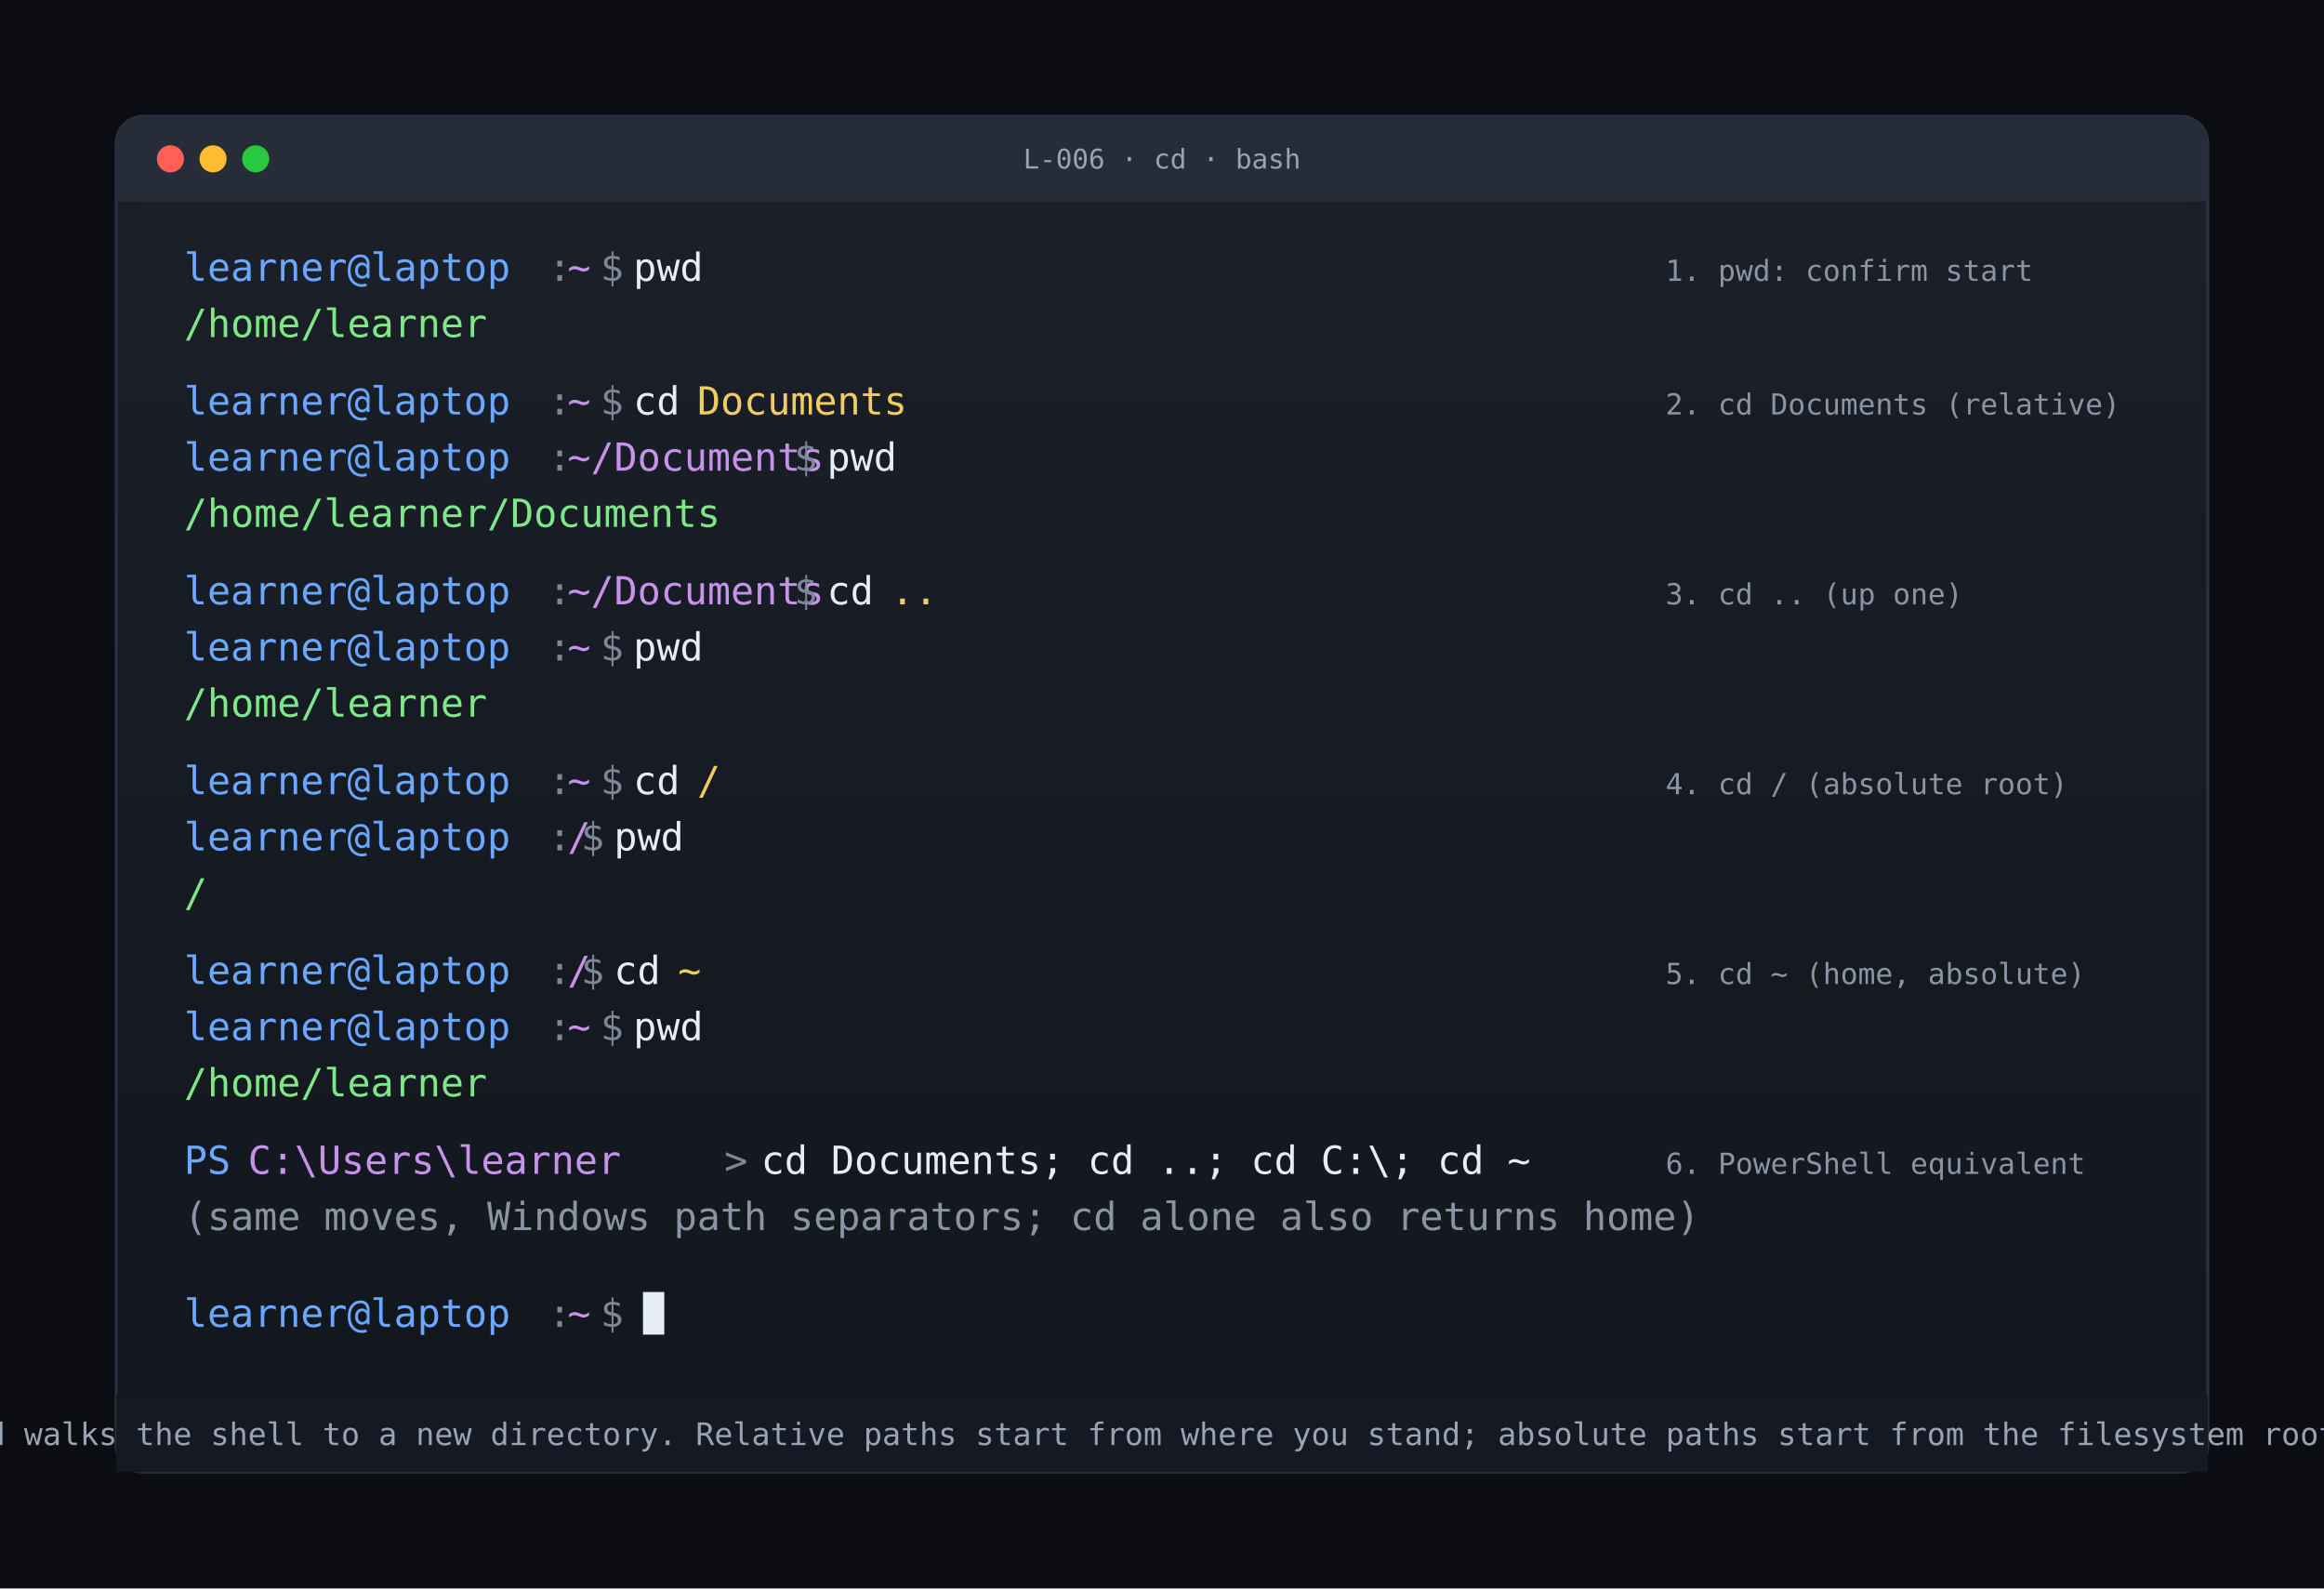
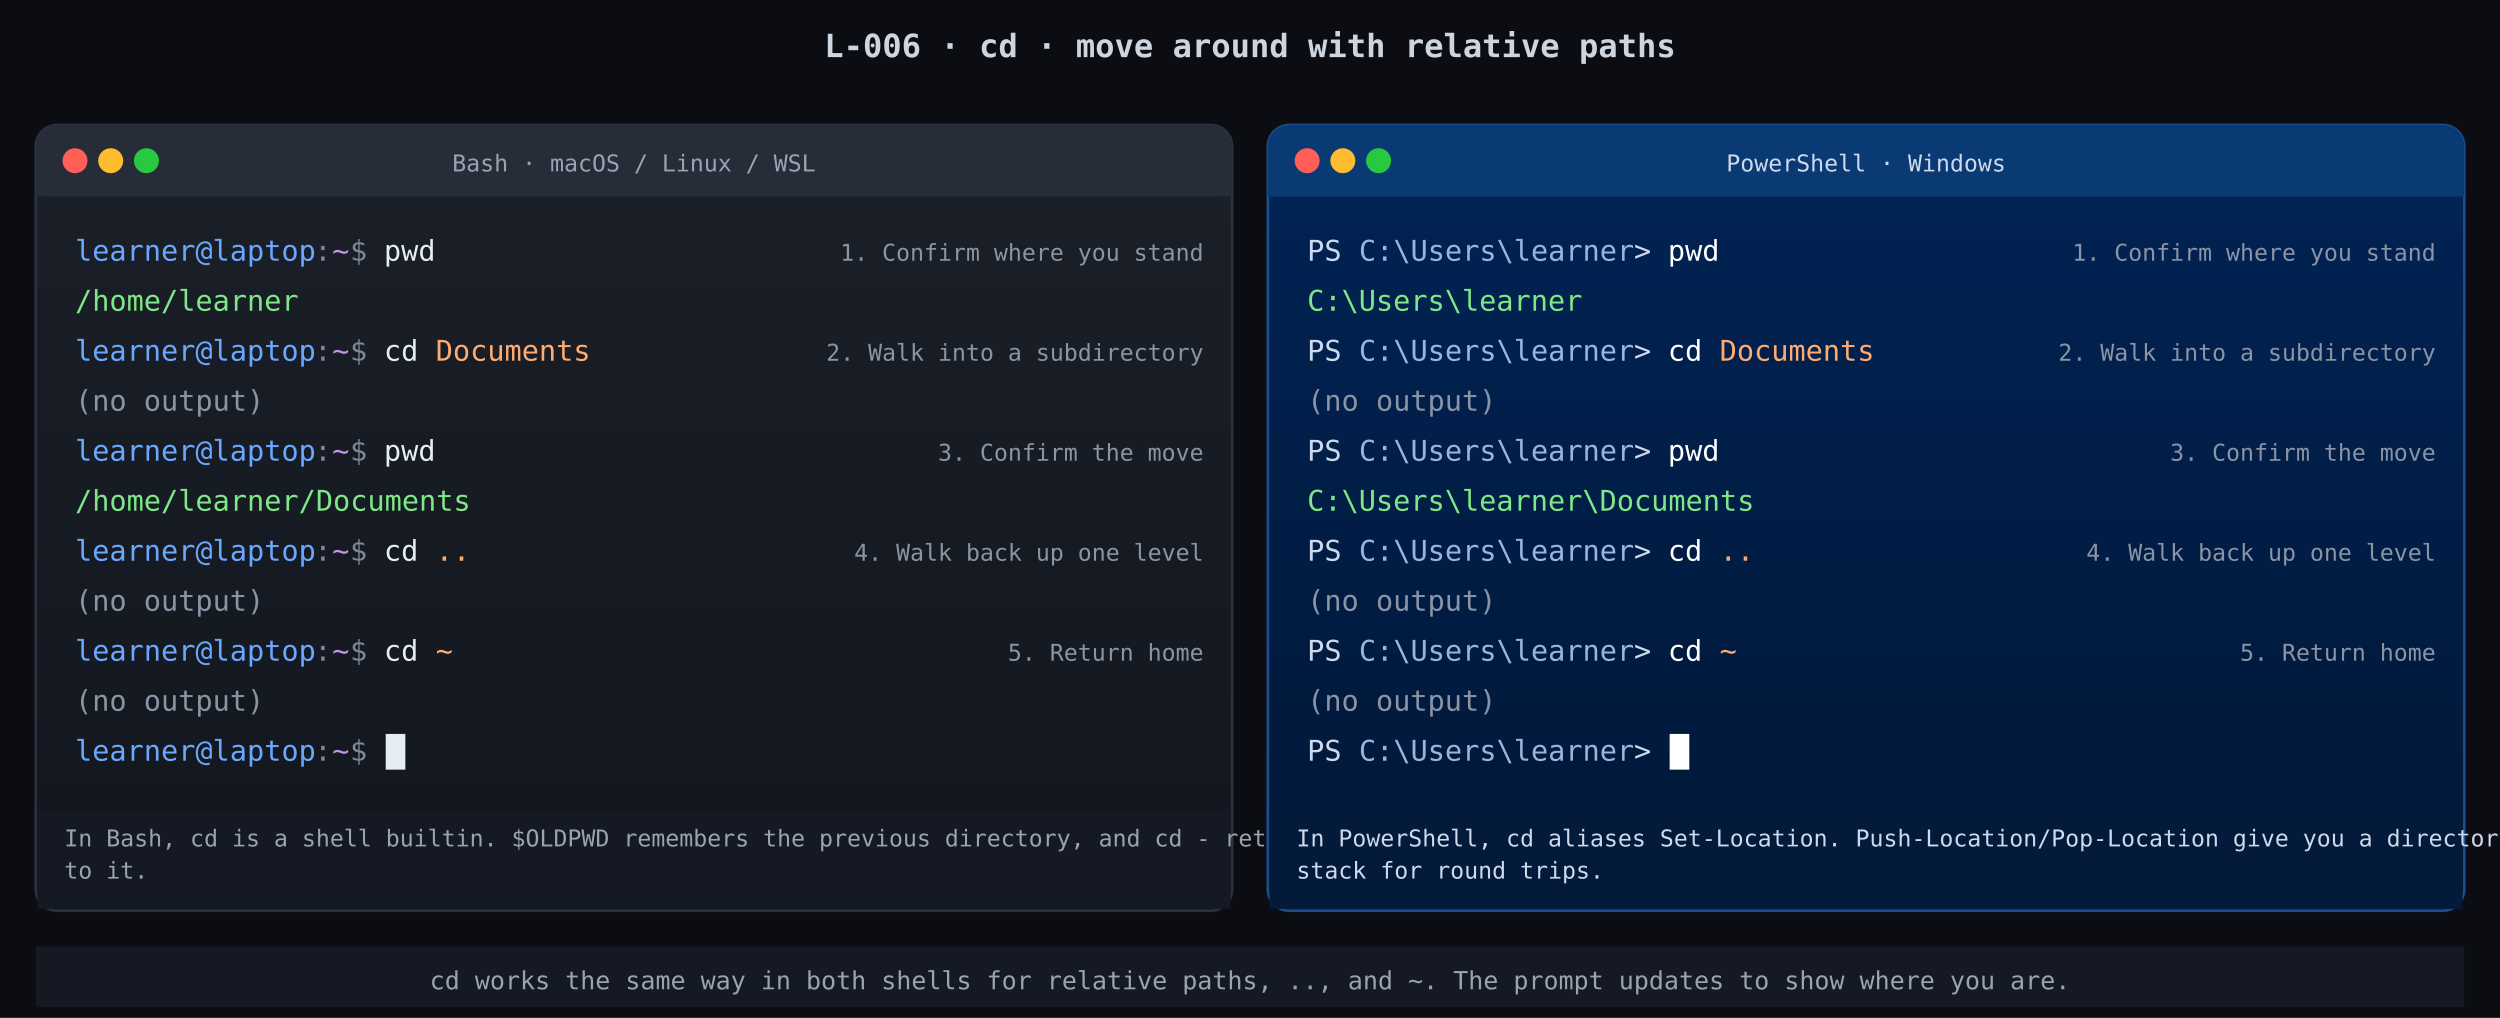
- <svg xmlns="http://www.w3.org/2000/svg" viewBox="0 0 1200 820" width="1200" height="820" font-family="'SF Mono','Fira Code','Consolas',monospace">
+ <svg xmlns="http://www.w3.org/2000/svg" viewBox="0 0 1400 570" width="1400" height="570" font-family="'SF Mono','Fira Code','Consolas',monospace">
  <defs>
-     <linearGradient id="bg" x1="0" y1="0" x2="0" y2="1">
+     <linearGradient id="bashbg" x1="0" y1="0" x2="0" y2="1">
      <stop offset="0" stop-color="#1b2029" />
      <stop offset="1" stop-color="#12161d" />
    </linearGradient>
+     <linearGradient id="psbg" x1="0" y1="0" x2="0" y2="1">
+       <stop offset="0" stop-color="#012456" />
+       <stop offset="1" stop-color="#011736" />
+     </linearGradient>
  </defs>
-   <rect width="1200" height="820" fill="#0b0d12" />
-   <rect x="60" y="60" width="1080" height="700" rx="14" ry="14" fill="url(#bg)" stroke="#2a3140" stroke-width="1.5" />
-   <rect x="60" y="60" width="1080" height="44" rx="14" ry="14" fill="#262c38" />
-   <rect x="60" y="90" width="1080" height="14" fill="#262c38" />
-   <circle cx="88" cy="82" r="7" fill="#ff5f57" />
-   <circle cx="110" cy="82" r="7" fill="#febc2e" />
-   <circle cx="132" cy="82" r="7" fill="#28c840" />
-   <text x="600" y="87" text-anchor="middle" fill="#9aa3b2" font-size="14">L-006 · cd · bash</text>
-   <g font-size="20" xml:space="preserve">
-     <text x="95" y="145" fill="#6aa7ff">learner@laptop</text>
-     <text x="283" y="145" fill="#7e8697">:</text>
-     <text x="293" y="145" fill="#c792ea">~</text>
-     <text x="310" y="145" fill="#7e8697">$</text>
-     <text x="327" y="145" fill="#e6edf3">pwd</text>
-     <text x="95" y="174" fill="#7ee787">/home/learner</text>
-     <text x="95" y="214" fill="#6aa7ff">learner@laptop</text>
-     <text x="283" y="214" fill="#7e8697">:</text>
-     <text x="293" y="214" fill="#c792ea">~</text>
-     <text x="310" y="214" fill="#7e8697">$</text>
-     <text x="327" y="214" fill="#e6edf3">cd </text>
-     <text x="360" y="214" fill="#f2cc60">Documents</text>
-     <text x="95" y="243" fill="#6aa7ff">learner@laptop</text>
-     <text x="283" y="243" fill="#7e8697">:</text>
-     <text x="293" y="243" fill="#c792ea">~/Documents</text>
-     <text x="410" y="243" fill="#7e8697">$</text>
-     <text x="427" y="243" fill="#e6edf3">pwd</text>
-     <text x="95" y="272" fill="#7ee787">/home/learner/Documents</text>
-     <text x="95" y="312" fill="#6aa7ff">learner@laptop</text>
-     <text x="283" y="312" fill="#7e8697">:</text>
-     <text x="293" y="312" fill="#c792ea">~/Documents</text>
-     <text x="410" y="312" fill="#7e8697">$</text>
-     <text x="427" y="312" fill="#e6edf3">cd </text>
-     <text x="460" y="312" fill="#f2cc60">..</text>
-     <text x="95" y="341" fill="#6aa7ff">learner@laptop</text>
-     <text x="283" y="341" fill="#7e8697">:</text>
-     <text x="293" y="341" fill="#c792ea">~</text>
-     <text x="310" y="341" fill="#7e8697">$</text>
-     <text x="327" y="341" fill="#e6edf3">pwd</text>
-     <text x="95" y="370" fill="#7ee787">/home/learner</text>
-     <text x="95" y="410" fill="#6aa7ff">learner@laptop</text>
-     <text x="283" y="410" fill="#7e8697">:</text>
-     <text x="293" y="410" fill="#c792ea">~</text>
-     <text x="310" y="410" fill="#7e8697">$</text>
-     <text x="327" y="410" fill="#e6edf3">cd </text>
-     <text x="360" y="410" fill="#f2cc60">/</text>
-     <text x="95" y="439" fill="#6aa7ff">learner@laptop</text>
-     <text x="283" y="439" fill="#7e8697">:</text>
-     <text x="293" y="439" fill="#c792ea">/</text>
-     <text x="300" y="439" fill="#7e8697">$</text>
-     <text x="317" y="439" fill="#e6edf3">pwd</text>
-     <text x="95" y="468" fill="#7ee787">/</text>
-     <text x="95" y="508" fill="#6aa7ff">learner@laptop</text>
-     <text x="283" y="508" fill="#7e8697">:</text>
-     <text x="293" y="508" fill="#c792ea">/</text>
-     <text x="300" y="508" fill="#7e8697">$</text>
-     <text x="317" y="508" fill="#e6edf3">cd </text>
-     <text x="350" y="508" fill="#f2cc60">~</text>
-     <text x="95" y="537" fill="#6aa7ff">learner@laptop</text>
-     <text x="283" y="537" fill="#7e8697">:</text>
-     <text x="293" y="537" fill="#c792ea">~</text>
-     <text x="310" y="537" fill="#7e8697">$</text>
-     <text x="327" y="537" fill="#e6edf3">pwd</text>
-     <text x="95" y="566" fill="#7ee787">/home/learner</text>
-     <text x="95" y="606" fill="#6aa7ff">PS</text>
-     <text x="128" y="606" fill="#c792ea">C:\Users\learner</text>
-     <text x="374" y="606" fill="#7e8697">&gt;</text>
-     <text x="393" y="606" fill="#e6edf3">cd Documents; cd ..; cd C:\; cd ~</text>
-     <text x="95" y="635" fill="#8b94a5">(same moves, Windows path separators; cd alone also returns home)</text>
-     <text x="95" y="685" fill="#6aa7ff">learner@laptop</text>
-     <text x="283" y="685" fill="#7e8697">:</text>
-     <text x="293" y="685" fill="#c792ea">~</text>
-     <text x="310" y="685" fill="#7e8697">$</text>
-     <rect x="332" y="667" width="11" height="22" fill="#e6edf3">
+   <rect width="1400" height="570" fill="#0b0d12" />
+   <text x="700" y="32" text-anchor="middle" fill="#cdd5e0" font-size="18" font-weight="600">L-006 · cd · move around with relative paths</text>
+   <rect x="20" y="70" width="670" height="440" rx="12" ry="12" fill="url(#bashbg)" stroke="#2a3140" stroke-width="1.5" />
+   <rect x="20" y="70" width="670" height="40" rx="12" ry="12" fill="#262c38" />
+   <rect x="20" y="100" width="670" height="10" fill="#262c38" />
+   <circle cx="42" cy="90" r="7" fill="#ff5f57" />
+   <circle cx="62" cy="90" r="7" fill="#febc2e" />
+   <circle cx="82" cy="90" r="7" fill="#28c840" />
+   <text x="355" y="96" text-anchor="middle" fill="#9aa3b2" font-size="13">Bash · macOS / Linux / WSL</text>
+   <rect x="21" y="454" width="668" height="55" fill="#141923" />
+   <text x="36" y="474" fill="#9aa3b2" font-size="13">In Bash, cd is a shell builtin. $OLDPWD remembers the previous directory, and cd - returns</text>
+   <text x="36" y="492" fill="#9aa3b2" font-size="13">to it.</text>
+   <rect x="710" y="70" width="670" height="440" rx="12" ry="12" fill="url(#psbg)" stroke="#1c4d8c" stroke-width="1.5" />
+   <rect x="710" y="70" width="670" height="40" rx="12" ry="12" fill="#0a3a73" />
+   <rect x="710" y="100" width="670" height="10" fill="#0a3a73" />
+   <circle cx="732" cy="90" r="7" fill="#ff5f57" />
+   <circle cx="752" cy="90" r="7" fill="#febc2e" />
+   <circle cx="772" cy="90" r="7" fill="#28c840" />
+   <text x="1045" y="96" text-anchor="middle" fill="#cfd9ee" font-size="13">PowerShell · Windows</text>
+   <rect x="711" y="454" width="668" height="55" fill="#031a3a" />
+   <text x="726" y="474" fill="#cfd9ee" font-size="13">In PowerShell, cd aliases Set-Location. Push-Location/Pop-Location give you a directory</text>
+   <text x="726" y="492" fill="#cfd9ee" font-size="13">stack for round trips.</text>
+   <g font-size="16" xml:space="preserve">
+     <text x="42" y="146" fill="#6aa7ff">learner@laptop</text>
+     <text x="176" y="146" fill="#7e8697">:</text>
+     <text x="186" y="146" fill="#c792ea">~</text>
+     <text x="196" y="146" fill="#7e8697">$ </text>
+     <text x="215" y="146" fill="#e6edf3">pwd</text>
+     <text x="42" y="174" fill="#7ee787">/home/learner</text>
+     <text x="42" y="202" fill="#6aa7ff">learner@laptop</text>
+     <text x="176" y="202" fill="#7e8697">:</text>
+     <text x="186" y="202" fill="#c792ea">~</text>
+     <text x="196" y="202" fill="#7e8697">$ </text>
+     <text x="215" y="202" fill="#e6edf3">cd </text>
+     <text x="244" y="202" fill="#ffab70">Documents</text>
+     <text x="42" y="230" fill="#8b94a5">(no output)</text>
+     <text x="42" y="258" fill="#6aa7ff">learner@laptop</text>
+     <text x="176" y="258" fill="#7e8697">:</text>
+     <text x="186" y="258" fill="#c792ea">~</text>
+     <text x="196" y="258" fill="#7e8697">$ </text>
+     <text x="215" y="258" fill="#e6edf3">pwd</text>
+     <text x="42" y="286" fill="#7ee787">/home/learner/Documents</text>
+     <text x="42" y="314" fill="#6aa7ff">learner@laptop</text>
+     <text x="176" y="314" fill="#7e8697">:</text>
+     <text x="186" y="314" fill="#c792ea">~</text>
+     <text x="196" y="314" fill="#7e8697">$ </text>
+     <text x="215" y="314" fill="#e6edf3">cd </text>
+     <text x="244" y="314" fill="#ffab70">..</text>
+     <text x="42" y="342" fill="#8b94a5">(no output)</text>
+     <text x="42" y="370" fill="#6aa7ff">learner@laptop</text>
+     <text x="176" y="370" fill="#7e8697">:</text>
+     <text x="186" y="370" fill="#c792ea">~</text>
+     <text x="196" y="370" fill="#7e8697">$ </text>
+     <text x="215" y="370" fill="#e6edf3">cd </text>
+     <text x="244" y="370" fill="#ffab70">~</text>
+     <text x="42" y="398" fill="#8b94a5">(no output)</text>
+     <text x="42" y="426" fill="#6aa7ff">learner@laptop</text>
+     <text x="176" y="426" fill="#7e8697">:</text>
+     <text x="186" y="426" fill="#c792ea">~</text>
+     <text x="196" y="426" fill="#7e8697">$ </text>
+     <rect x="216" y="411" width="11" height="20" fill="#e6edf3">
+       <animate attributeName="opacity" values="1;0;1" dur="1s" repeatCount="indefinite" />
+     </rect>
+     <text x="732" y="146" fill="#cfd9ee">PS </text>
+     <text x="761" y="146" fill="#9bb4dd">C:\Users\learner</text>
+     <text x="915" y="146" fill="#cfd9ee">&gt; </text>
+     <text x="934" y="146" fill="#ffffff">pwd</text>
+     <text x="732" y="174" fill="#7ee787">C:\Users\learner</text>
+     <text x="732" y="202" fill="#cfd9ee">PS </text>
+     <text x="761" y="202" fill="#9bb4dd">C:\Users\learner</text>
+     <text x="915" y="202" fill="#cfd9ee">&gt; </text>
+     <text x="934" y="202" fill="#ffffff">cd </text>
+     <text x="963" y="202" fill="#ffab70">Documents</text>
+     <text x="732" y="230" fill="#8b94a5">(no output)</text>
+     <text x="732" y="258" fill="#cfd9ee">PS </text>
+     <text x="761" y="258" fill="#9bb4dd">C:\Users\learner</text>
+     <text x="915" y="258" fill="#cfd9ee">&gt; </text>
+     <text x="934" y="258" fill="#ffffff">pwd</text>
+     <text x="732" y="286" fill="#7ee787">C:\Users\learner\Documents</text>
+     <text x="732" y="314" fill="#cfd9ee">PS </text>
+     <text x="761" y="314" fill="#9bb4dd">C:\Users\learner</text>
+     <text x="915" y="314" fill="#cfd9ee">&gt; </text>
+     <text x="934" y="314" fill="#ffffff">cd </text>
+     <text x="963" y="314" fill="#ffab70">..</text>
+     <text x="732" y="342" fill="#8b94a5">(no output)</text>
+     <text x="732" y="370" fill="#cfd9ee">PS </text>
+     <text x="761" y="370" fill="#9bb4dd">C:\Users\learner</text>
+     <text x="915" y="370" fill="#cfd9ee">&gt; </text>
+     <text x="934" y="370" fill="#ffffff">cd </text>
+     <text x="963" y="370" fill="#ffab70">~</text>
+     <text x="732" y="398" fill="#8b94a5">(no output)</text>
+     <text x="732" y="426" fill="#cfd9ee">PS </text>
+     <text x="761" y="426" fill="#9bb4dd">C:\Users\learner</text>
+     <text x="915" y="426" fill="#cfd9ee">&gt; </text>
+     <rect x="935" y="411" width="11" height="20" fill="#ffffff">
      <animate attributeName="opacity" values="1;0;1" dur="1s" repeatCount="indefinite" />
    </rect>
  </g>
-   <g font-size="15" fill="#8b94a5">
-     <text x="860" y="145">1. pwd: confirm start</text>
-     <text x="860" y="214">2. cd Documents (relative)</text>
-     <text x="860" y="312">3. cd .. (up one)</text>
-     <text x="860" y="410">4. cd / (absolute root)</text>
-     <text x="860" y="508">5. cd ~ (home, absolute)</text>
-     <text x="860" y="606">6. PowerShell equivalent</text>
+   <g font-size="13" fill="#8b94a5">
+     <text x="674" y="146" text-anchor="end">1. Confirm where you stand</text>
+     <text x="1364" y="146" text-anchor="end">1. Confirm where you stand</text>
+     <text x="674" y="202" text-anchor="end">2. Walk into a subdirectory</text>
+     <text x="1364" y="202" text-anchor="end">2. Walk into a subdirectory</text>
+     <text x="674" y="258" text-anchor="end">3. Confirm the move</text>
+     <text x="1364" y="258" text-anchor="end">3. Confirm the move</text>
+     <text x="674" y="314" text-anchor="end">4. Walk back up one level</text>
+     <text x="1364" y="314" text-anchor="end">4. Walk back up one level</text>
+     <text x="674" y="370" text-anchor="end">5. Return home</text>
+     <text x="1364" y="370" text-anchor="end">5. Return home</text>
  </g>
-   <rect x="60" y="720" width="1080" height="40" fill="#141923" />
-   <text x="600" y="746" text-anchor="middle" fill="#9aa3b2" font-size="16">cd walks the shell to a new directory. Relative paths start from where you stand; absolute paths start from the filesystem root.</text>
+   <rect x="20" y="530" width="1360" height="34" fill="#141923" />
+   <text x="700" y="554" text-anchor="middle" fill="#9aa3b2" font-size="14">cd works the same way in both shells for relative paths, .., and ~. The prompt updates to show where you are.</text>
</svg>
